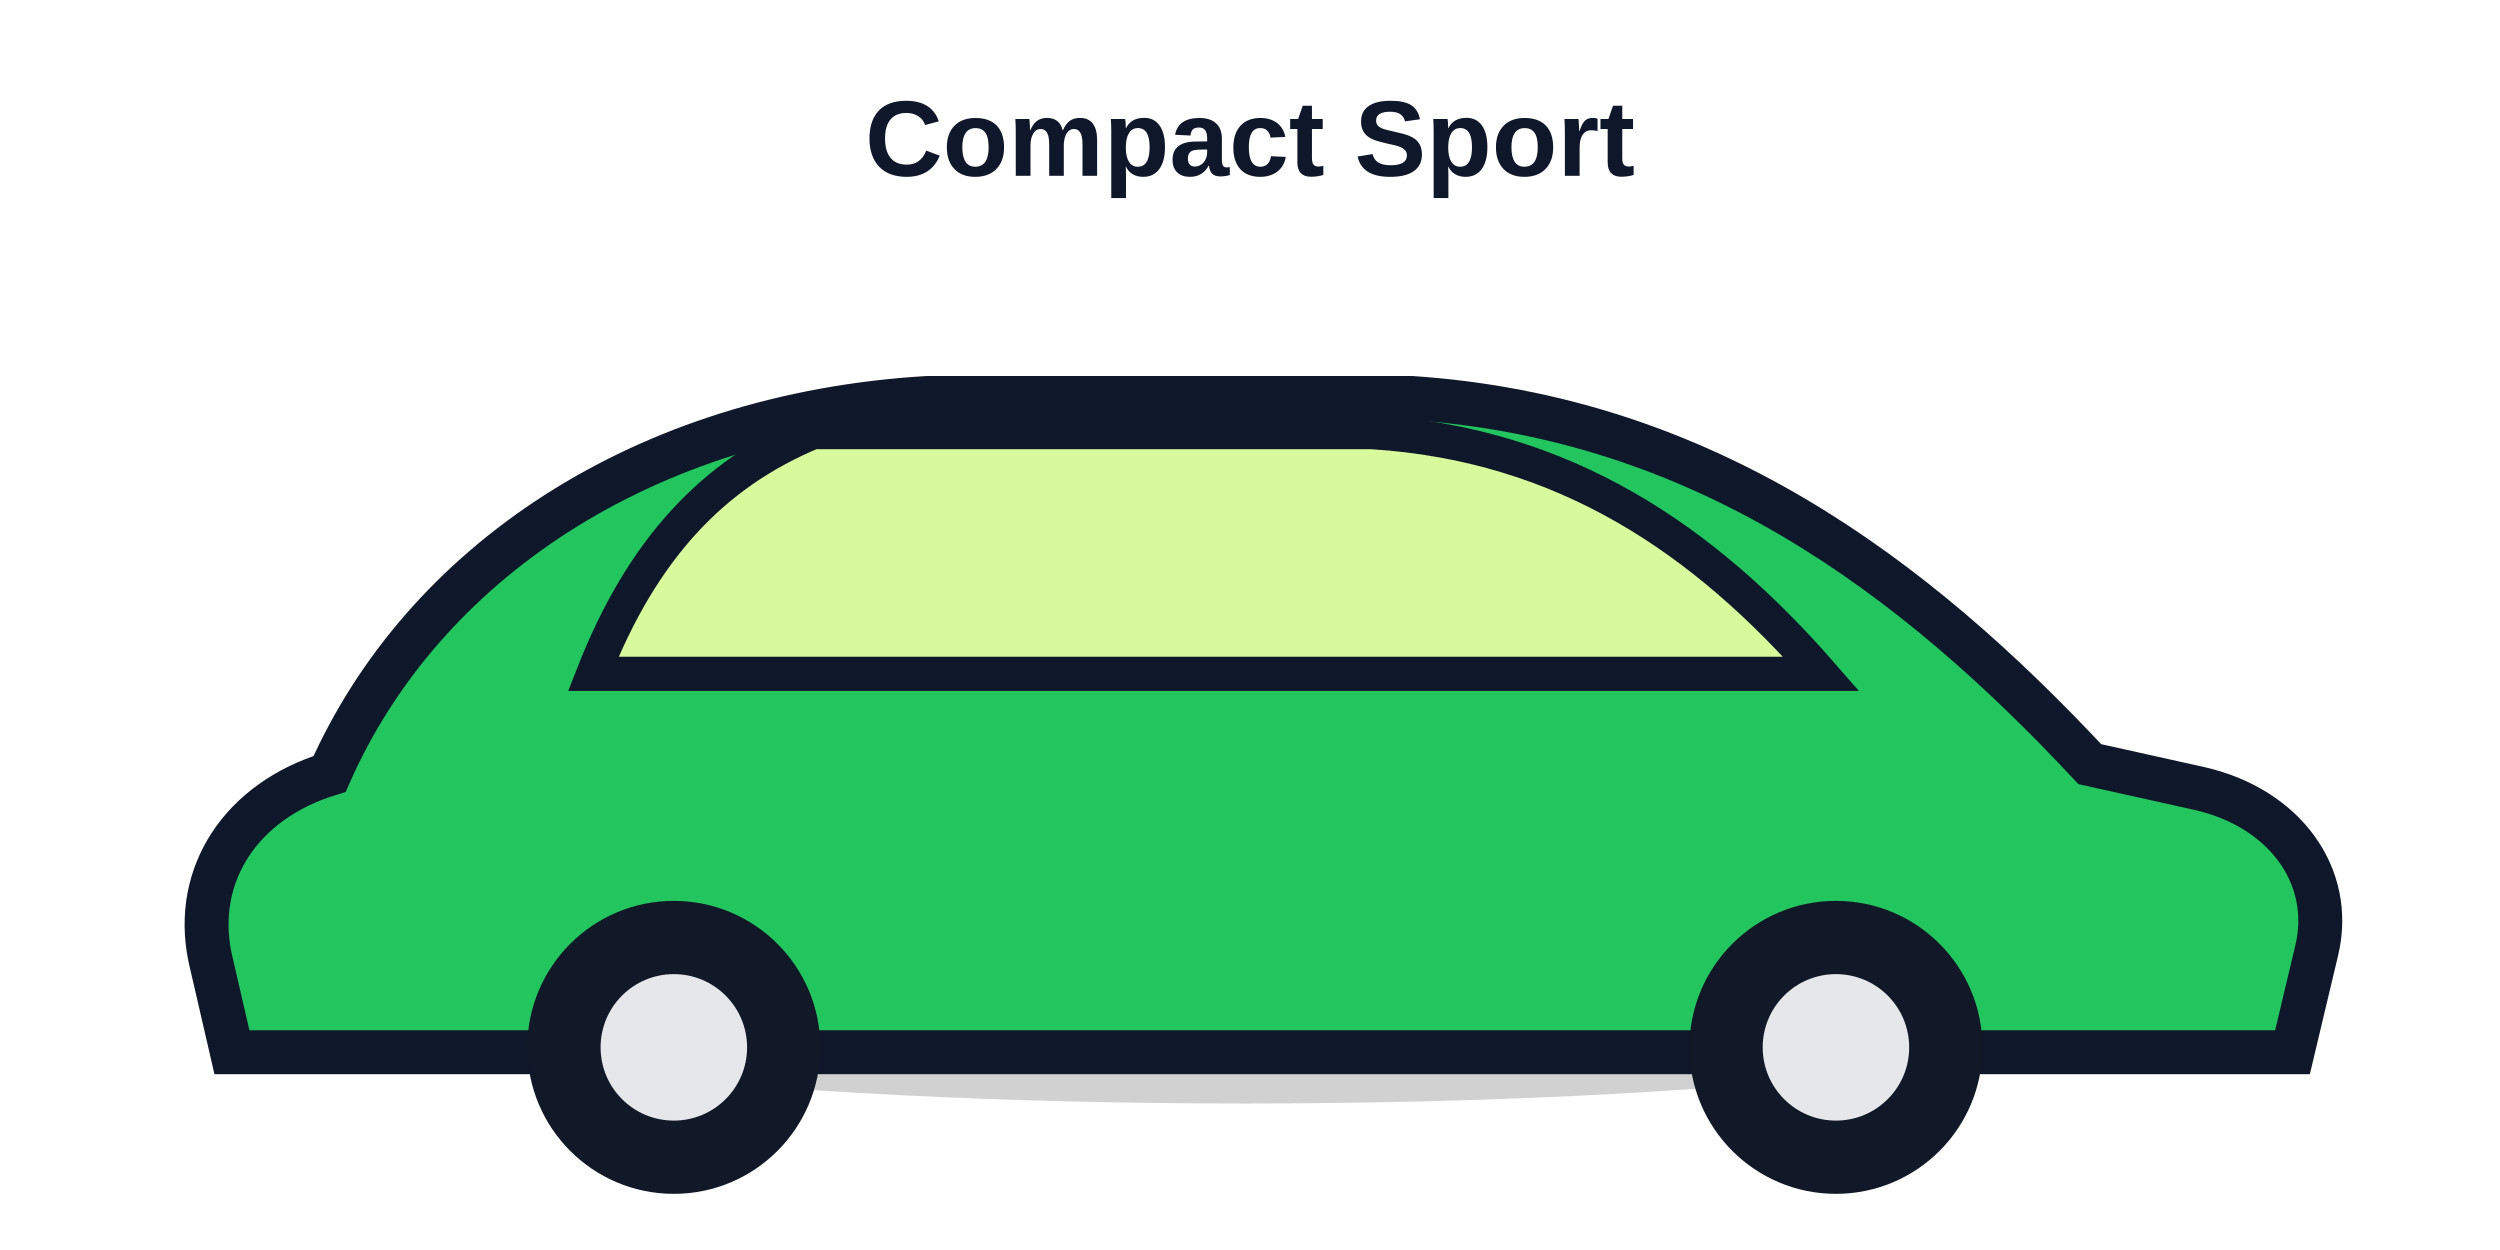
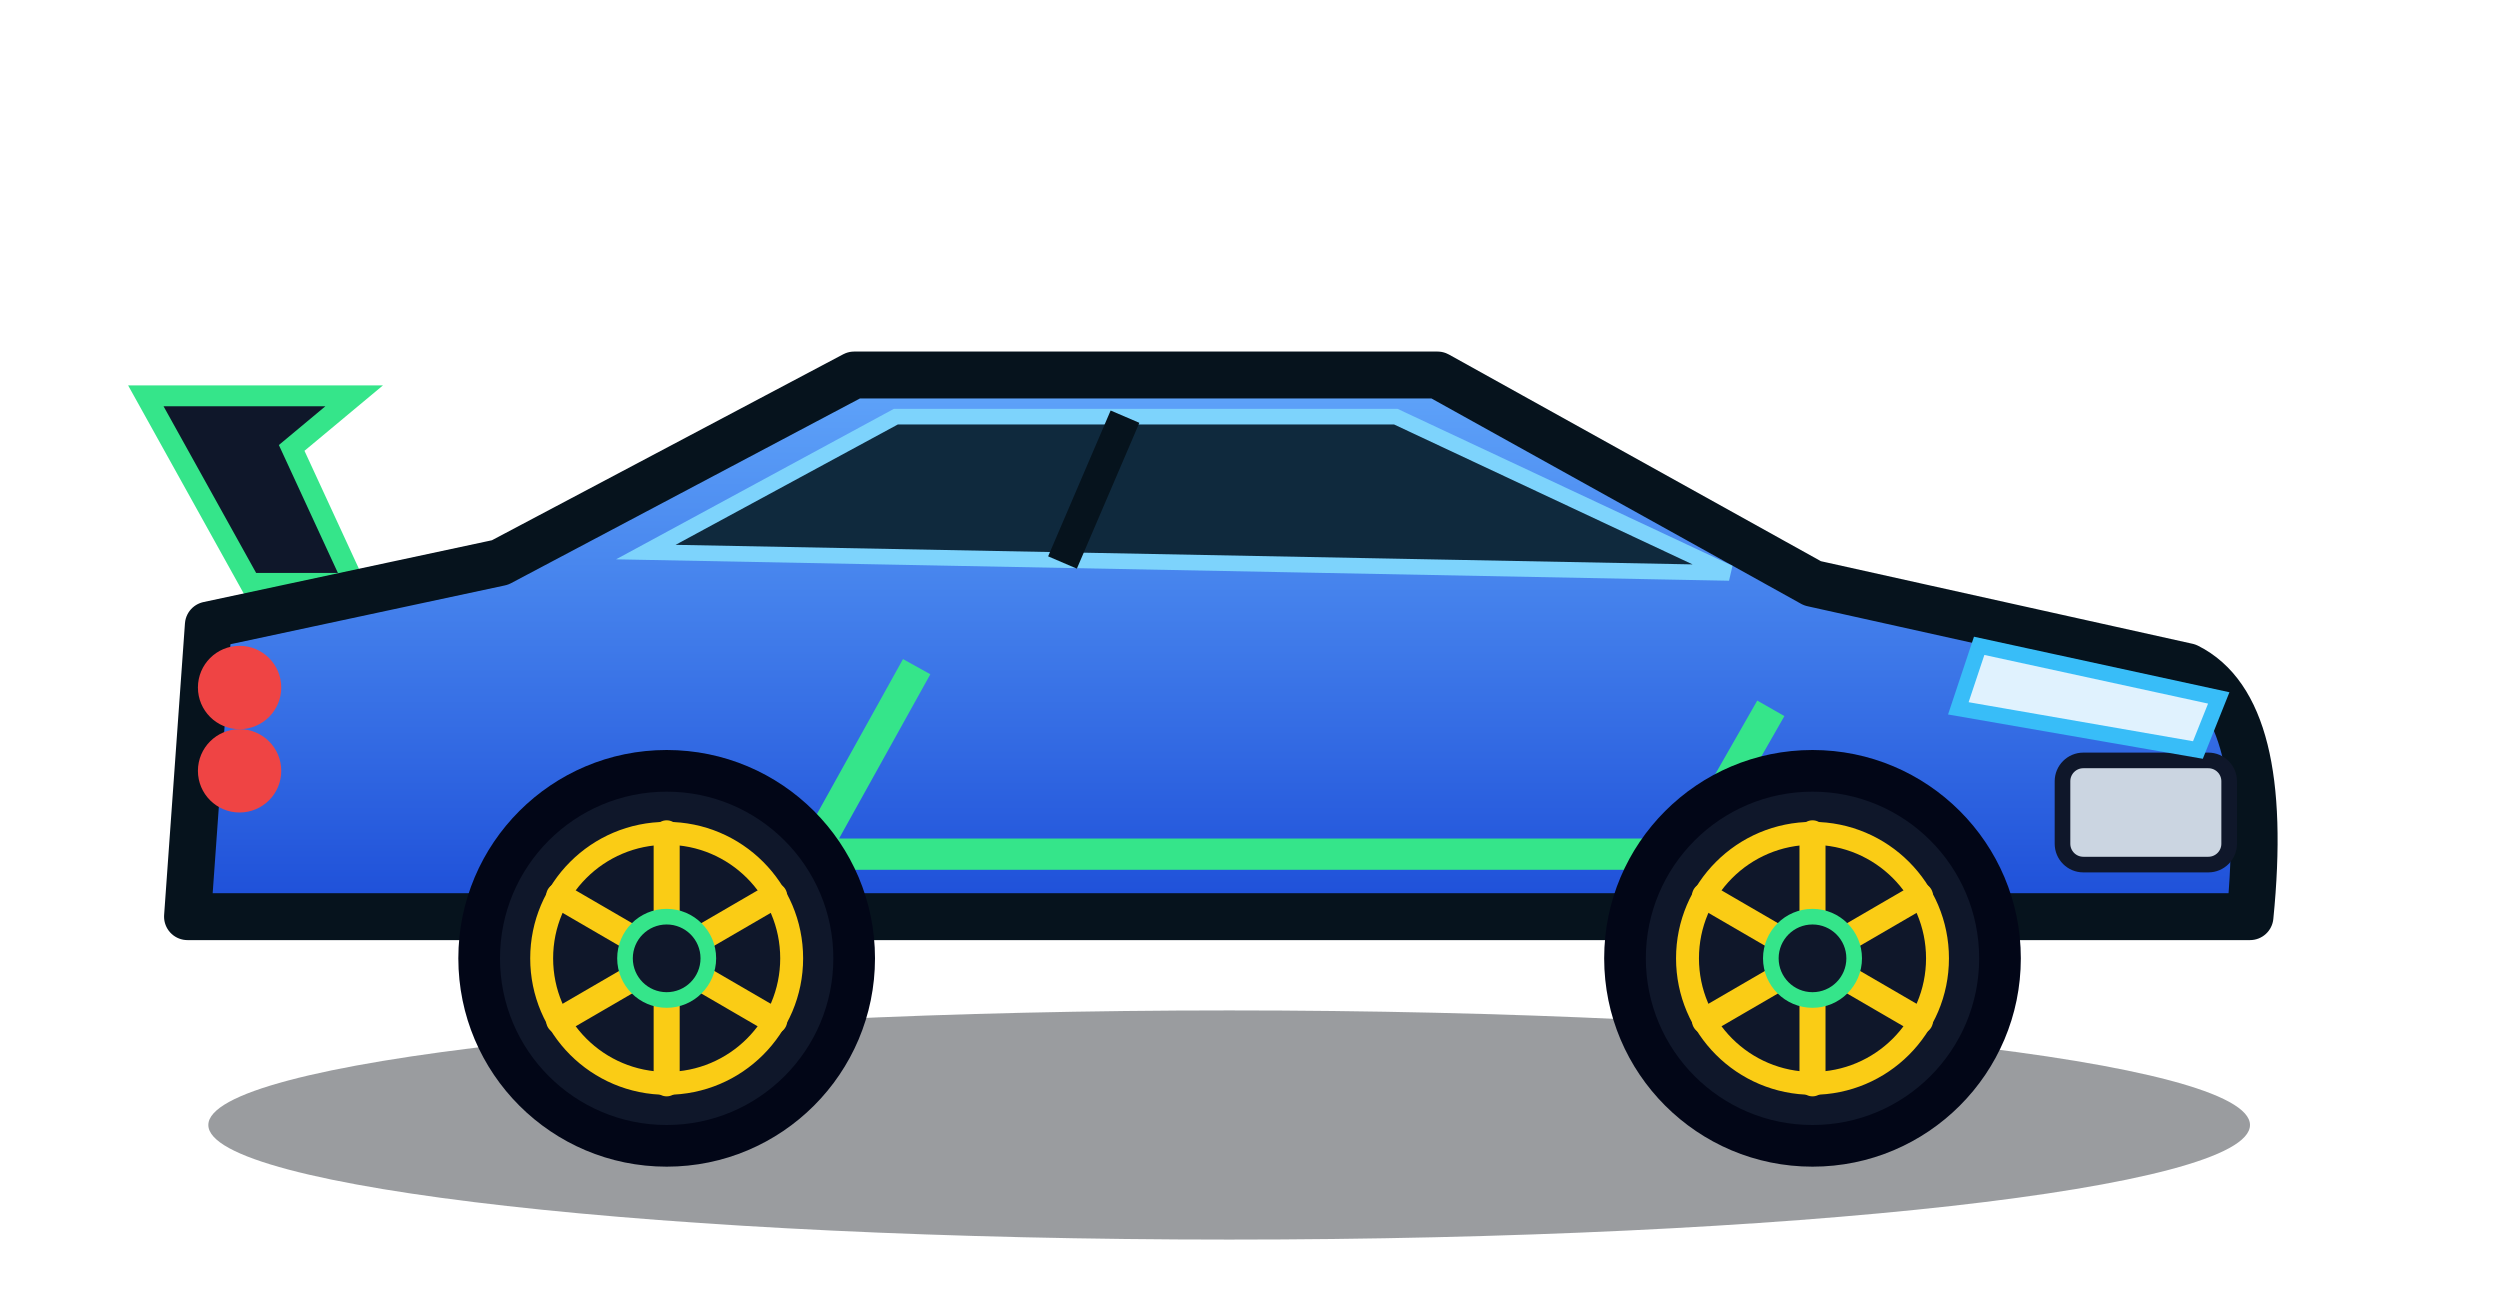
- <svg xmlns="http://www.w3.org/2000/svg" viewBox="0 0 1024 512">
-   <rect width="1024" height="512" fill="none" />
-   <ellipse cx="510" cy="408" rx="365" ry="44" fill="rgba(0,0,0,.18)" />
-   <path d="M135 317c38-86 128-147 245-154h198c120 8 206 73 278 150l45 10c35 8 55 36 48 66l-10 42H95l-9-39c-7-34 13-64 49-75z" fill="#22c55e" stroke="#0f172a" stroke-width="18" />
-   <path d="M333 177h229c79 5 136 44 184 99H243c20-51 49-82 90-99z" fill="#d9f99d" stroke="#0f172a" stroke-width="14" />
-   <circle cx="276" cy="429" r="60" fill="#111827" />
-   <circle cx="276" cy="429" r="30" fill="#e5e7eb" />
-   <circle cx="752" cy="429" r="60" fill="#111827" />
-   <circle cx="752" cy="429" r="30" fill="#e5e7eb" />
-   <text x="512" y="72" text-anchor="middle" font-family="Arial" font-size="44" font-weight="900" fill="#0f172a">Compact Sport</text>
+ <svg xmlns="http://www.w3.org/2000/svg" width="240" height="124" viewBox="0 0 240 124" role="img" aria-label="Asian Bayside Blue GT-Apex (Asian Market)">
+   <defs>
+     <linearGradient id="body_bayside_gt" x1="0" y1="0" x2="0" y2="1">
+       <stop offset="0%" stop-color="#60a5fa" />
+       <stop offset="100%" stop-color="#1d4ed8" />
+     </linearGradient>
+   </defs>
+   <ellipse cx="118" cy="108" rx="98" ry="11" fill="#020810" opacity="0.40" />
+   <path d="M24 56 L14 38 H34 L28 43 L34 56 Z" fill="#0f172a" stroke="#35e58a" stroke-width="2" />
+   <path d="M18 88 L20 60 L48 54 L82 36 H138 L174 56 L210 64 Q218 68 216 88 H18 Z" fill="url(#body_bayside_gt)" stroke="#06131d" stroke-width="4.5" stroke-linejoin="round" />
+   <polygon points="62,53 86,40 134,40 166,55" fill="#0f293d" stroke="#7dd3fc" stroke-width="1.5" />
+   <line x1="108" y1="40" x2="102" y2="54" stroke="#06131d" stroke-width="3" />
+   <rect x="198" y="73" width="16" height="10" rx="2" fill="#cbd5e1" stroke="#0f172a" stroke-width="1.5" />
+   <path d="M88 64 L78 82 H162 L170 68" fill="none" stroke="#35e58a" stroke-width="3" />
+   <circle cx="23" cy="66" r="4" fill="#ef4444" />
+   <circle cx="23" cy="74" r="4" fill="#ef4444" />
+   <polygon points="190,62 213,67 211,72 188,68" fill="#e0f2fe" stroke="#38bdf8" stroke-width="1.5" />
+   <g transform="translate(64, 92)">
+     <circle r="20" fill="#020617" />
+     <circle r="13" fill="#1e293b" stroke="#475569" stroke-width="1.5" />
+     <path d="M-12 -6 A 13 13 0 0 1 -12 6" fill="none" stroke="#ef4444" stroke-width="4" stroke-linecap="round" />
+     <circle r="17" fill="#0f172a" stroke="#020617" stroke-width="2" />
+     <circle r="12" fill="none" stroke="#facc15" stroke-width="2.2" />
+     <g stroke="#facc15" stroke-width="2.5" stroke-linecap="round">
+       <line x1="0" y1="-12" x2="0" y2="12" />
+       <line x1="-10.32" y1="-6" x2="10.32" y2="6" />
+       <line x1="10.32" y1="-6" x2="-10.32" y2="6" />
+     </g>
+     <circle r="4" fill="#0f172a" stroke="#35e58a" stroke-width="1.5" />
+   </g>
+   <g transform="translate(174, 92)">
+     <circle r="20" fill="#020617" />
+     <circle r="13" fill="#1e293b" stroke="#475569" stroke-width="1.5" />
+     <path d="M-12 -6 A 13 13 0 0 1 -12 6" fill="none" stroke="#ef4444" stroke-width="4" stroke-linecap="round" />
+     <circle r="17" fill="#0f172a" stroke="#020617" stroke-width="2" />
+     <circle r="12" fill="none" stroke="#facc15" stroke-width="2.2" />
+     <g stroke="#facc15" stroke-width="2.5" stroke-linecap="round">
+       <line x1="0" y1="-12" x2="0" y2="12" />
+       <line x1="-10.32" y1="-6" x2="10.32" y2="6" />
+       <line x1="10.32" y1="-6" x2="-10.32" y2="6" />
+     </g>
+     <circle r="4" fill="#0f172a" stroke="#35e58a" stroke-width="1.5" />
+   </g>
</svg>
